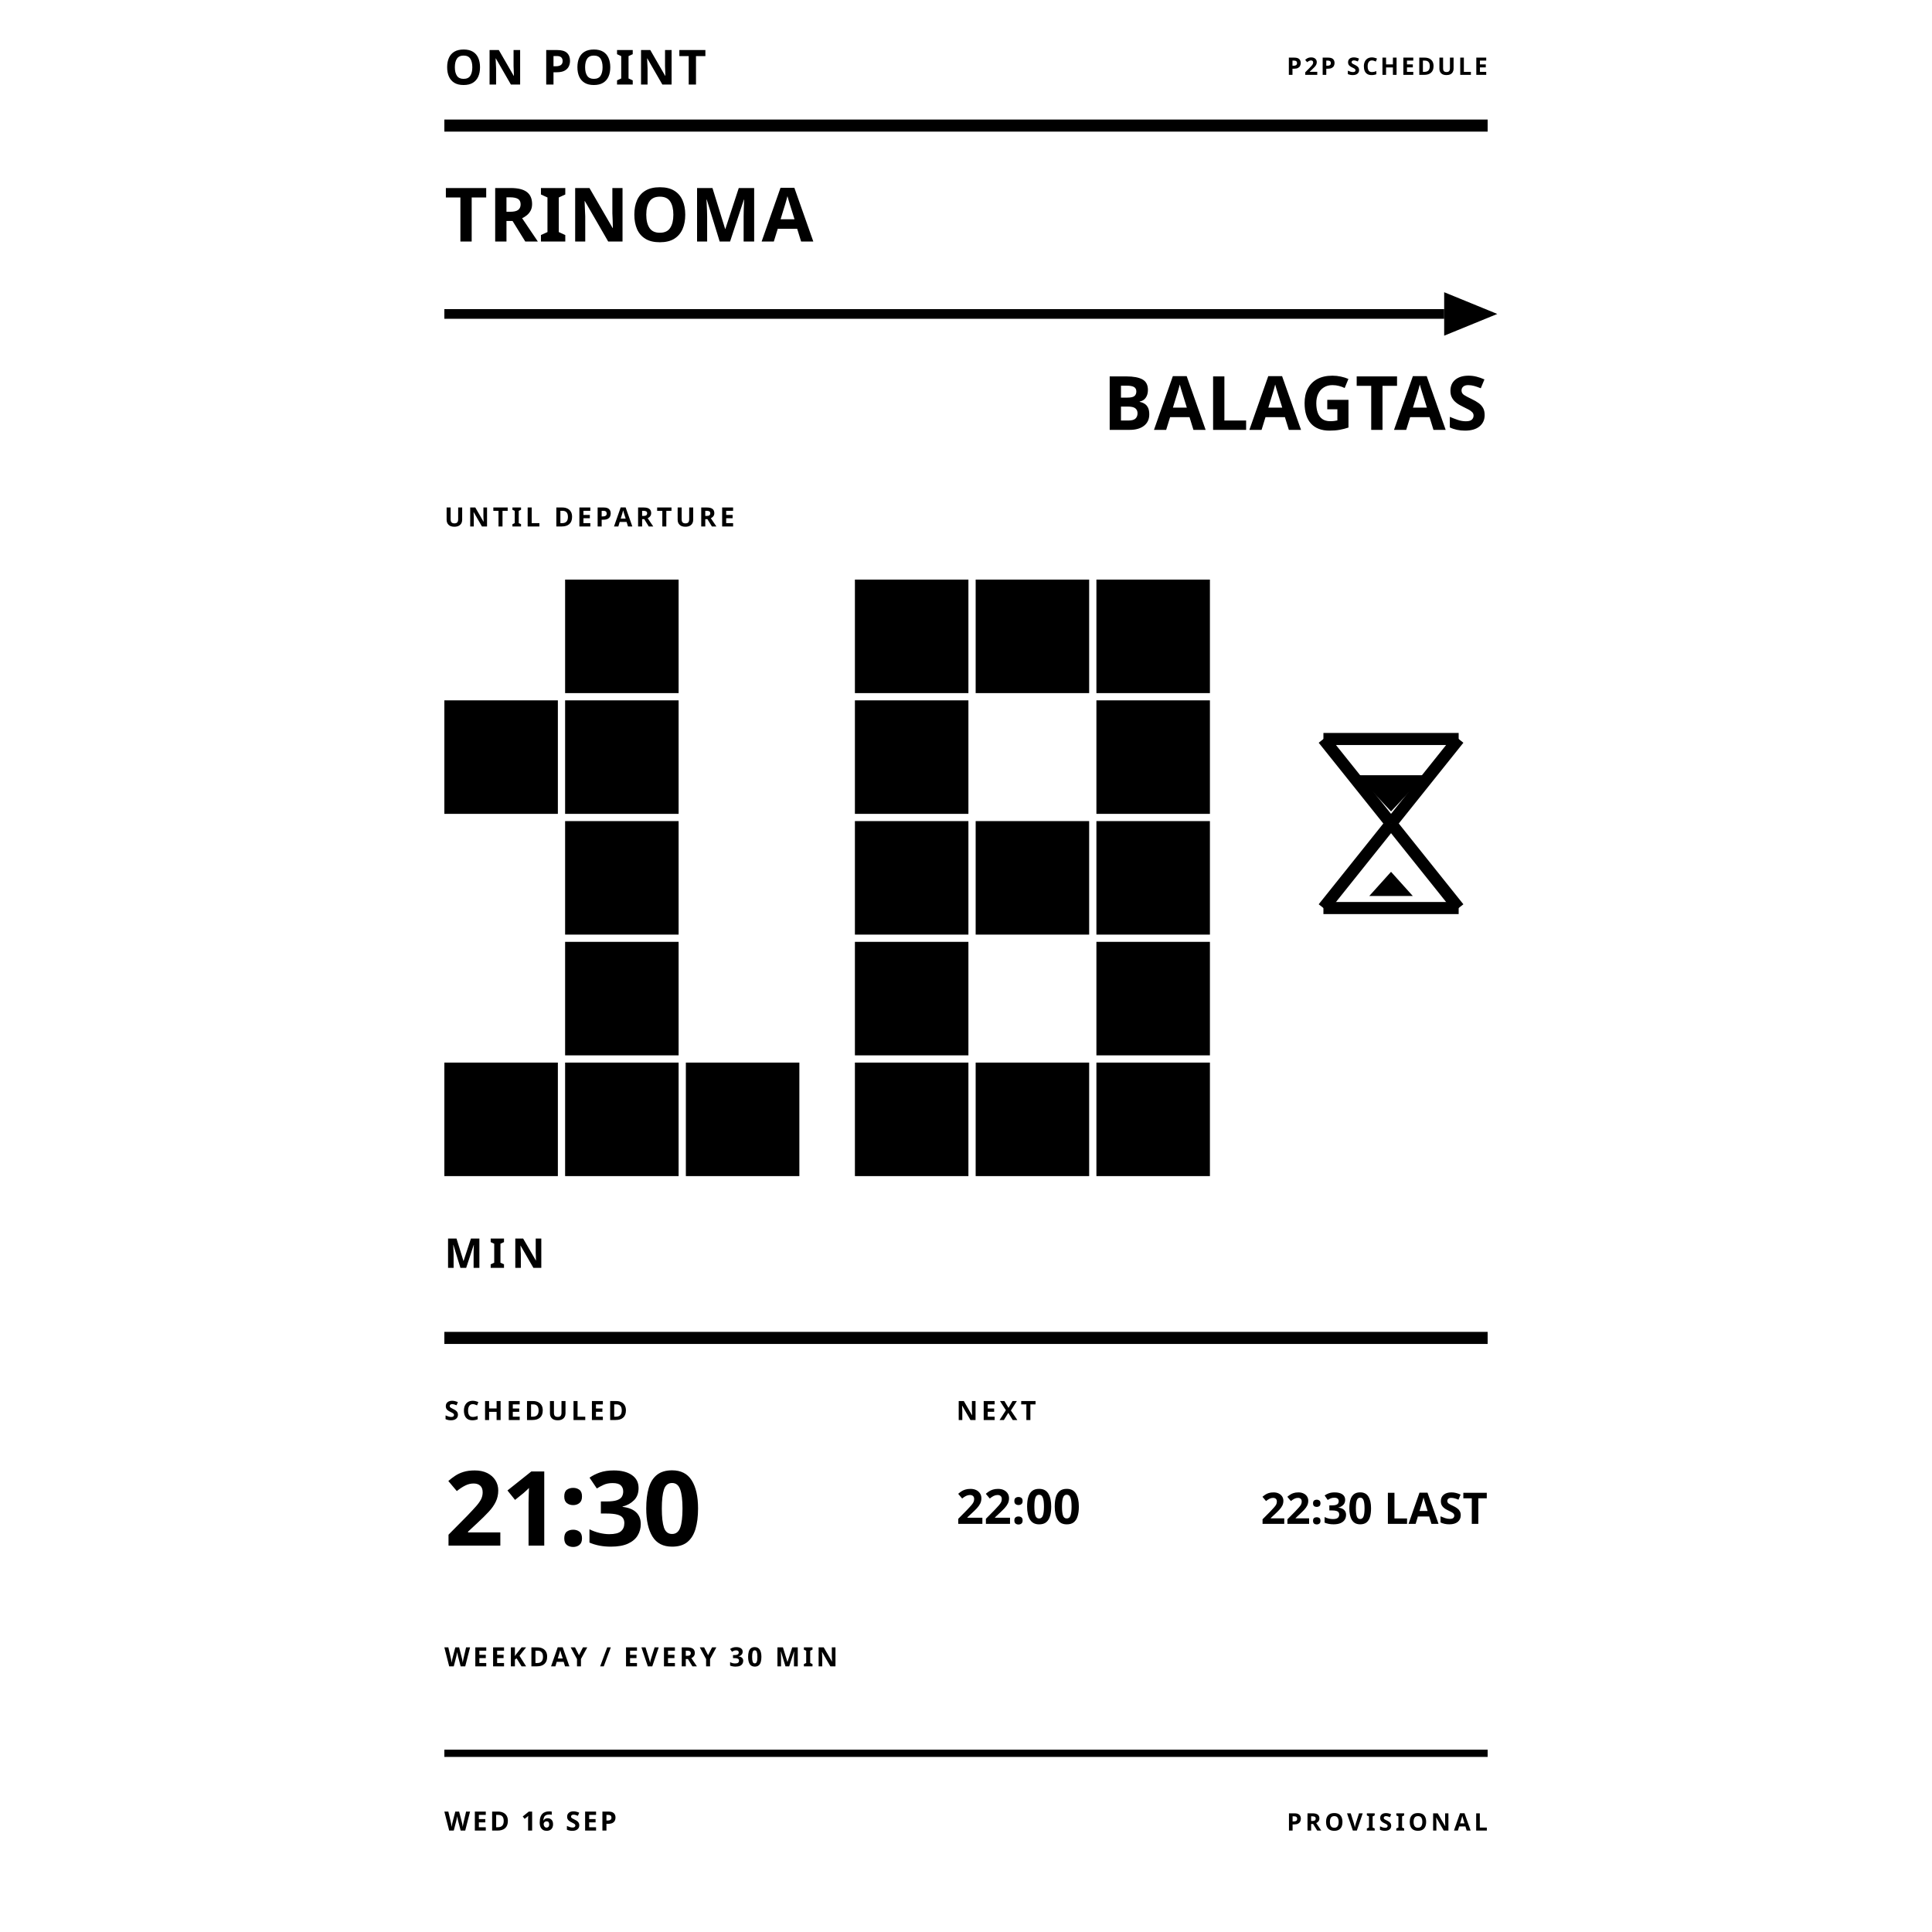
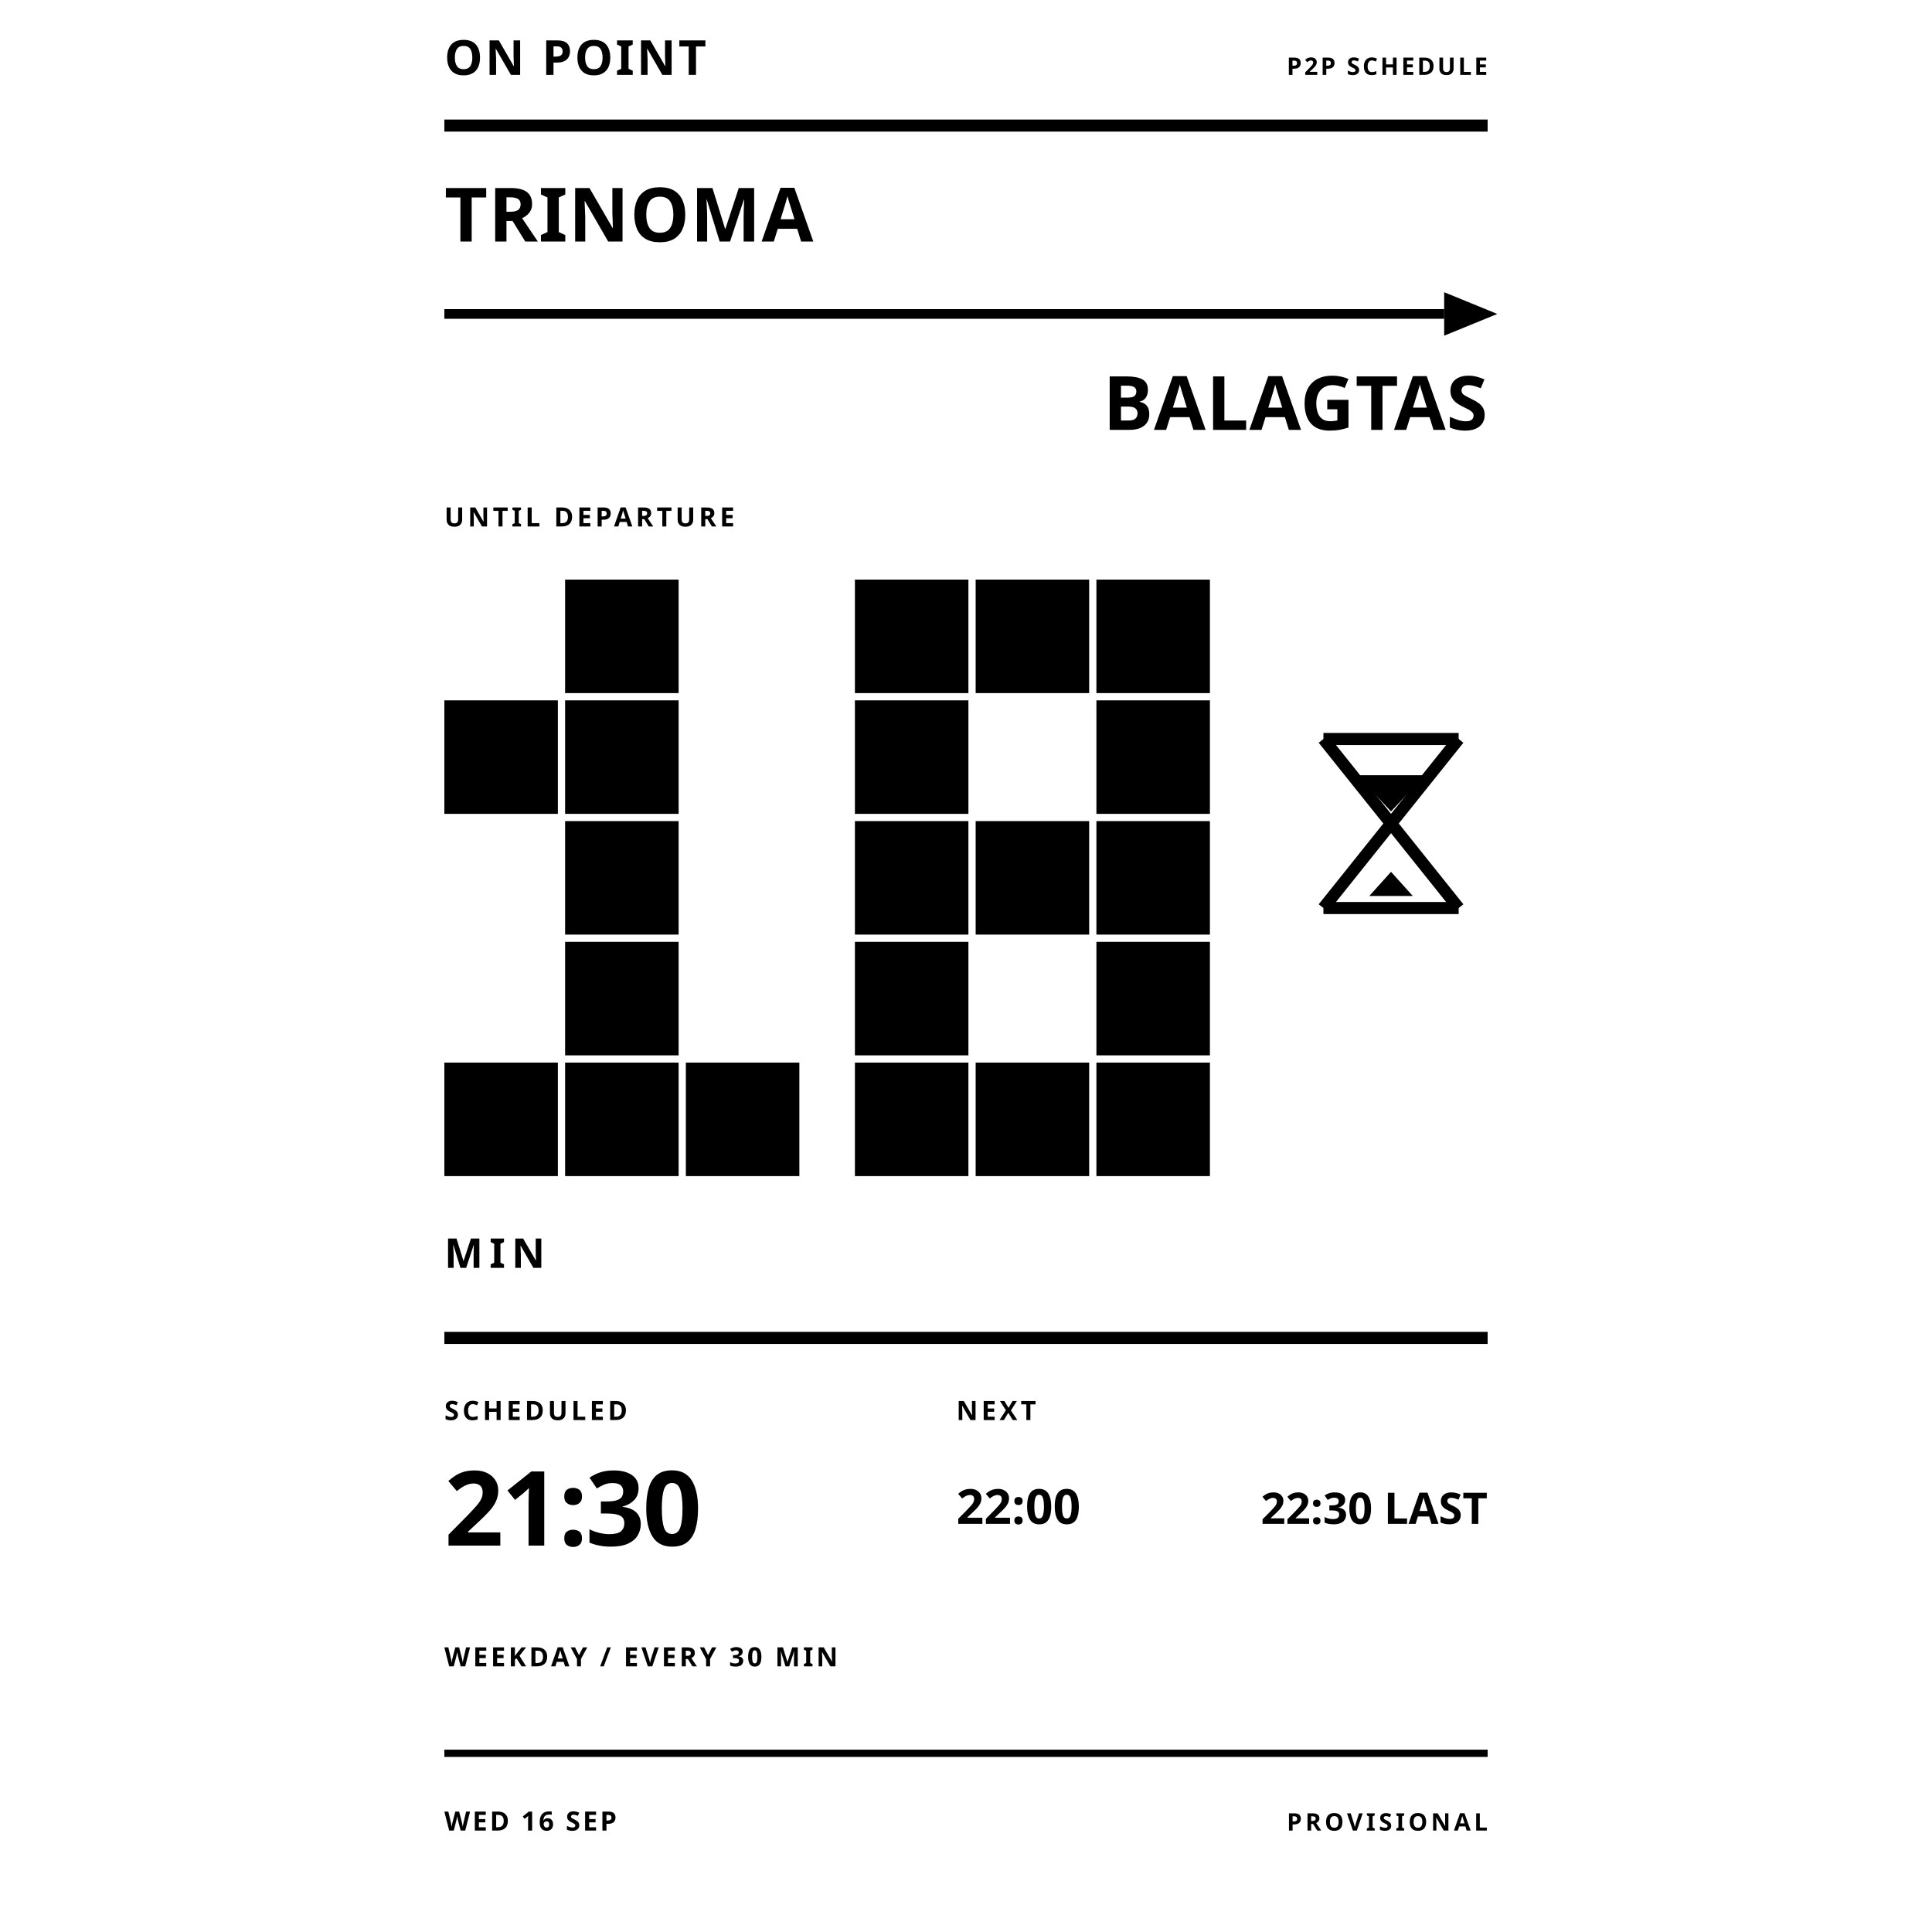
<svg xmlns="http://www.w3.org/2000/svg" width="800" height="800" viewBox="0 0 800 800" data-output-width="480" data-output-height="800">
  <style>
@font-face {
  font-family: 'Preview Noto Sans';
  src: url('file:///Users/almariano1/Downloads/project-on-point/lib/EpdFont/builtinFonts/source/NotoSans/NotoSans-Regular.ttf');
  font-weight: 400;
}
@font-face {
  font-family: 'Preview Noto Sans';
  src: url('file:///Users/almariano1/Downloads/project-on-point/lib/EpdFont/builtinFonts/source/NotoSans/NotoSans-Bold.ttf');
  font-weight: 700;
}
@font-face {
  font-family: 'Preview Ubuntu';
  src: url('file:///Users/almariano1/Downloads/project-on-point/lib/EpdFont/builtinFonts/source/Ubuntu/Ubuntu-Regular.ttf');
  font-weight: 400;
}
@font-face {
  font-family: 'Preview Ubuntu';
  src: url('file:///Users/almariano1/Downloads/project-on-point/lib/EpdFont/builtinFonts/source/Ubuntu/Ubuntu-Bold.ttf');
  font-weight: 700;
}
text { font-family: 'Preview Noto Sans', sans-serif; }
.utility { font-family: 'Preview Ubuntu', sans-serif; }
</style>
  <rect width="800" height="800" fill="#fff" />
  <g transform="translate(160 0)">
-     <text x="24" y="35" font-size="20" font-weight="700" fill="#000" text-anchor="start" letter-spacing="1.0">ON POINT</text>
+     <text x="24" y="31" font-size="20" font-weight="700" fill="#000" text-anchor="start" letter-spacing="1.0">ON POINT</text>
    <text class="utility" x="456" y="31" font-size="10" font-weight="700" fill="#000" text-anchor="end" letter-spacing="1.0">P2P SCHEDULE</text>
    <line x1="24" y1="52" x2="456" y2="52" stroke="#000" stroke-width="5" />
    <text x="24" y="100" font-size="31" font-weight="700" fill="#000" text-anchor="start" letter-spacing="0.3">TRINOMA</text>
    <line x1="24" y1="130" x2="438" y2="130" stroke="#000" stroke-width="4" />
    <polygon points="438,121 460,130 438,139" fill="#000" />
    <text x="456" y="178" font-size="31" font-weight="700" fill="#000" text-anchor="end" letter-spacing="0.3">BALAGTAS</text>
    <text class="utility" x="24" y="218" font-size="11" font-weight="700" fill="#000" text-anchor="start" letter-spacing="1.4">UNTIL DEPARTURE</text>
    <rect x="74" y="240" width="47" height="47" fill="#000" />
    <rect x="24" y="290" width="47" height="47" fill="#000" />
    <rect x="74" y="290" width="47" height="47" fill="#000" />
    <rect x="74" y="340" width="47" height="47" fill="#000" />
    <rect x="74" y="390" width="47" height="47" fill="#000" />
    <rect x="24" y="440" width="47" height="47" fill="#000" />
    <rect x="74" y="440" width="47" height="47" fill="#000" />
    <rect x="124" y="440" width="47" height="47" fill="#000" />
    <rect x="194" y="240" width="47" height="47" fill="#000" />
    <rect x="244" y="240" width="47" height="47" fill="#000" />
    <rect x="294" y="240" width="47" height="47" fill="#000" />
    <rect x="194" y="290" width="47" height="47" fill="#000" />
    <rect x="294" y="290" width="47" height="47" fill="#000" />
    <rect x="194" y="340" width="47" height="47" fill="#000" />
    <rect x="244" y="340" width="47" height="47" fill="#000" />
    <rect x="294" y="340" width="47" height="47" fill="#000" />
    <rect x="194" y="390" width="47" height="47" fill="#000" />
    <rect x="294" y="390" width="47" height="47" fill="#000" />
    <rect x="194" y="440" width="47" height="47" fill="#000" />
    <rect x="244" y="440" width="47" height="47" fill="#000" />
    <rect x="294" y="440" width="47" height="47" fill="#000" />
    <line x1="388" y1="306" x2="444" y2="306" stroke="#000" stroke-width="5" />
    <line x1="388" y1="376" x2="444" y2="376" stroke="#000" stroke-width="5" />
    <line x1="388" y1="306" x2="416" y2="341" stroke="#000" stroke-width="5" />
    <line x1="444" y1="306" x2="416" y2="341" stroke="#000" stroke-width="5" />
    <line x1="416" y1="341" x2="388" y2="376" stroke="#000" stroke-width="5" />
    <line x1="416" y1="341" x2="444" y2="376" stroke="#000" stroke-width="5" />
    <polygon points="416,336 402,321 430,321" fill="#000" />
    <polygon points="416,361 407,371 425,371" fill="#000" />
    <text class="utility" x="24" y="525" font-size="17" font-weight="700" fill="#000" text-anchor="start" letter-spacing="2.6">MIN</text>
    <line x1="24" y1="554" x2="456" y2="554" stroke="#000" stroke-width="5" />
    <text class="utility" x="24" y="588" font-size="11" font-weight="700" fill="#000" text-anchor="start" letter-spacing="1.4">SCHEDULED</text>
    <text x="24" y="640" font-size="43" font-weight="700" fill="#000" text-anchor="start" letter-spacing="-1.0">21:30</text>
    <text class="utility" x="236" y="588" font-size="11" font-weight="700" fill="#000" text-anchor="start" letter-spacing="1.4">NEXT</text>
    <text x="236" y="631" font-size="20" font-weight="700" fill="#000" text-anchor="start" letter-spacing="0">22:00</text>
    <text x="456" y="631" font-size="18" font-weight="700" fill="#000" text-anchor="end" letter-spacing="0">22:30 LAST</text>
    <text class="utility" x="24" y="690" font-size="11" font-weight="700" fill="#000" text-anchor="start" letter-spacing="1.2">WEEKDAY / EVERY 30 MIN</text>
    <line x1="24" y1="726" x2="456" y2="726" stroke="#000" stroke-width="3" />
    <text class="utility" x="24" y="758" font-size="11" font-weight="700" fill="#000" text-anchor="start" letter-spacing="1.0">WED 16 SEP</text>
    <text class="utility" x="456" y="758" font-size="10" font-weight="700" fill="#000" text-anchor="end" letter-spacing="1.4">PROVISIONAL</text>
  </g>
</svg>
